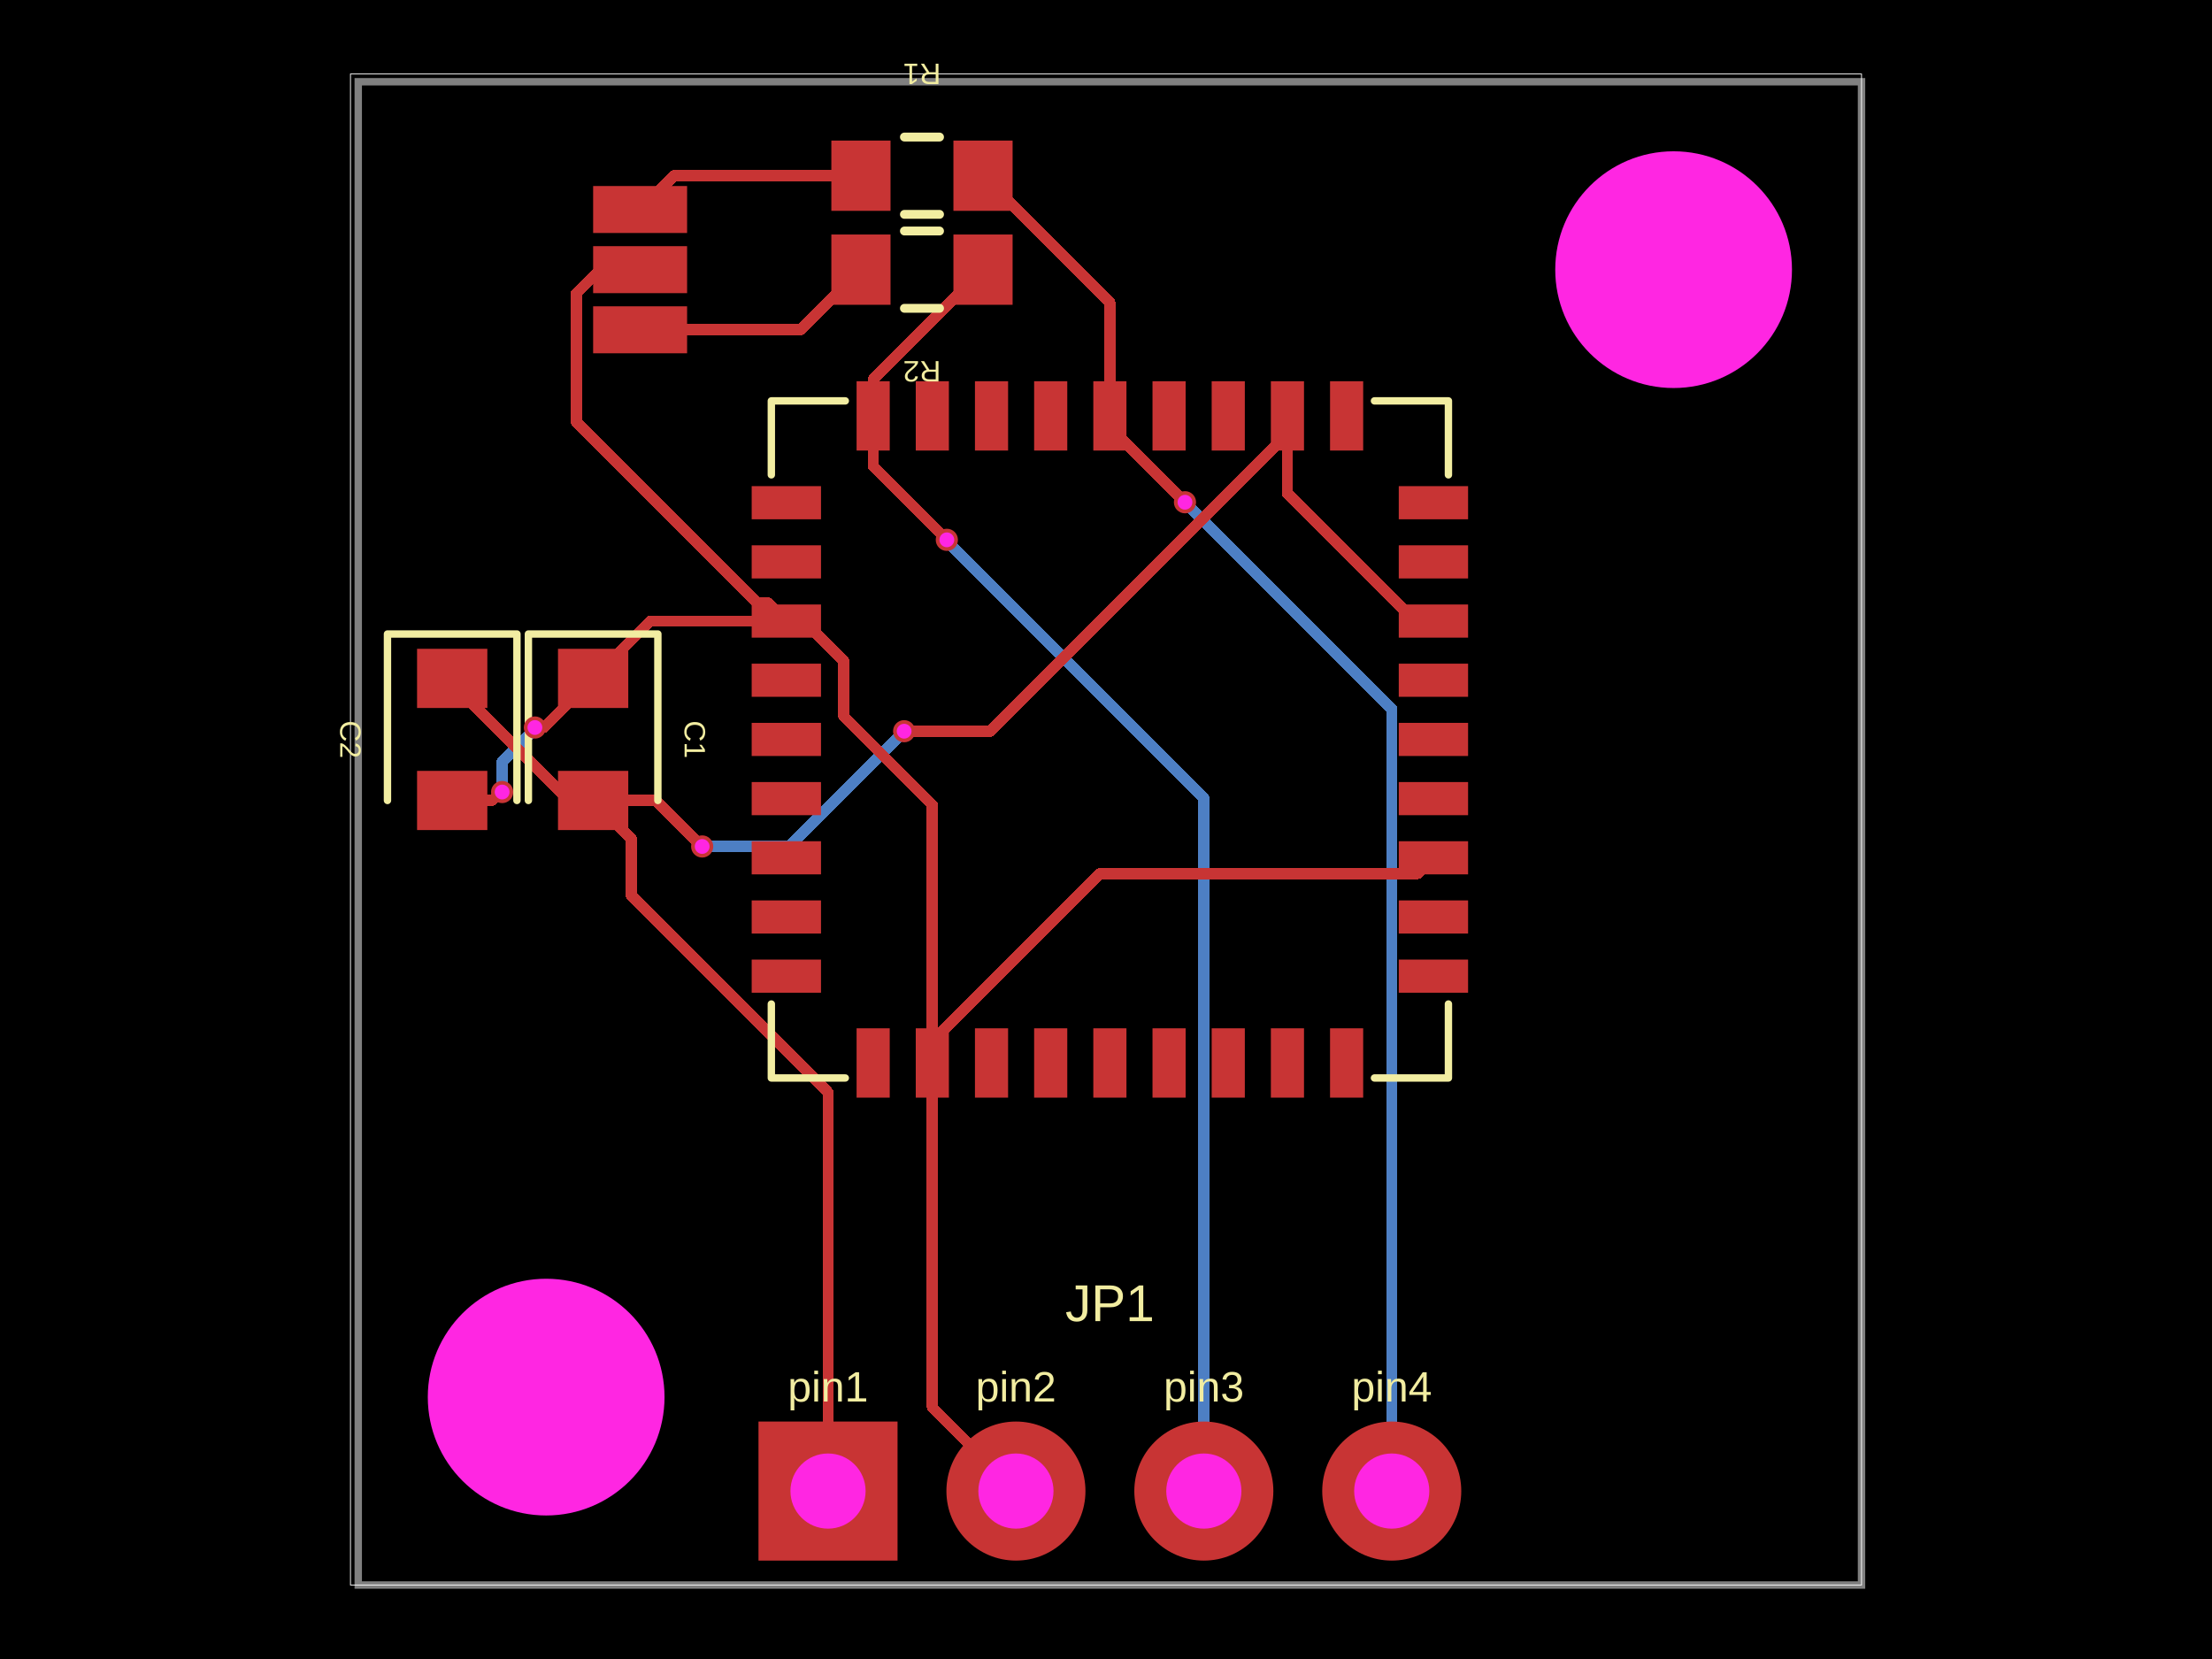
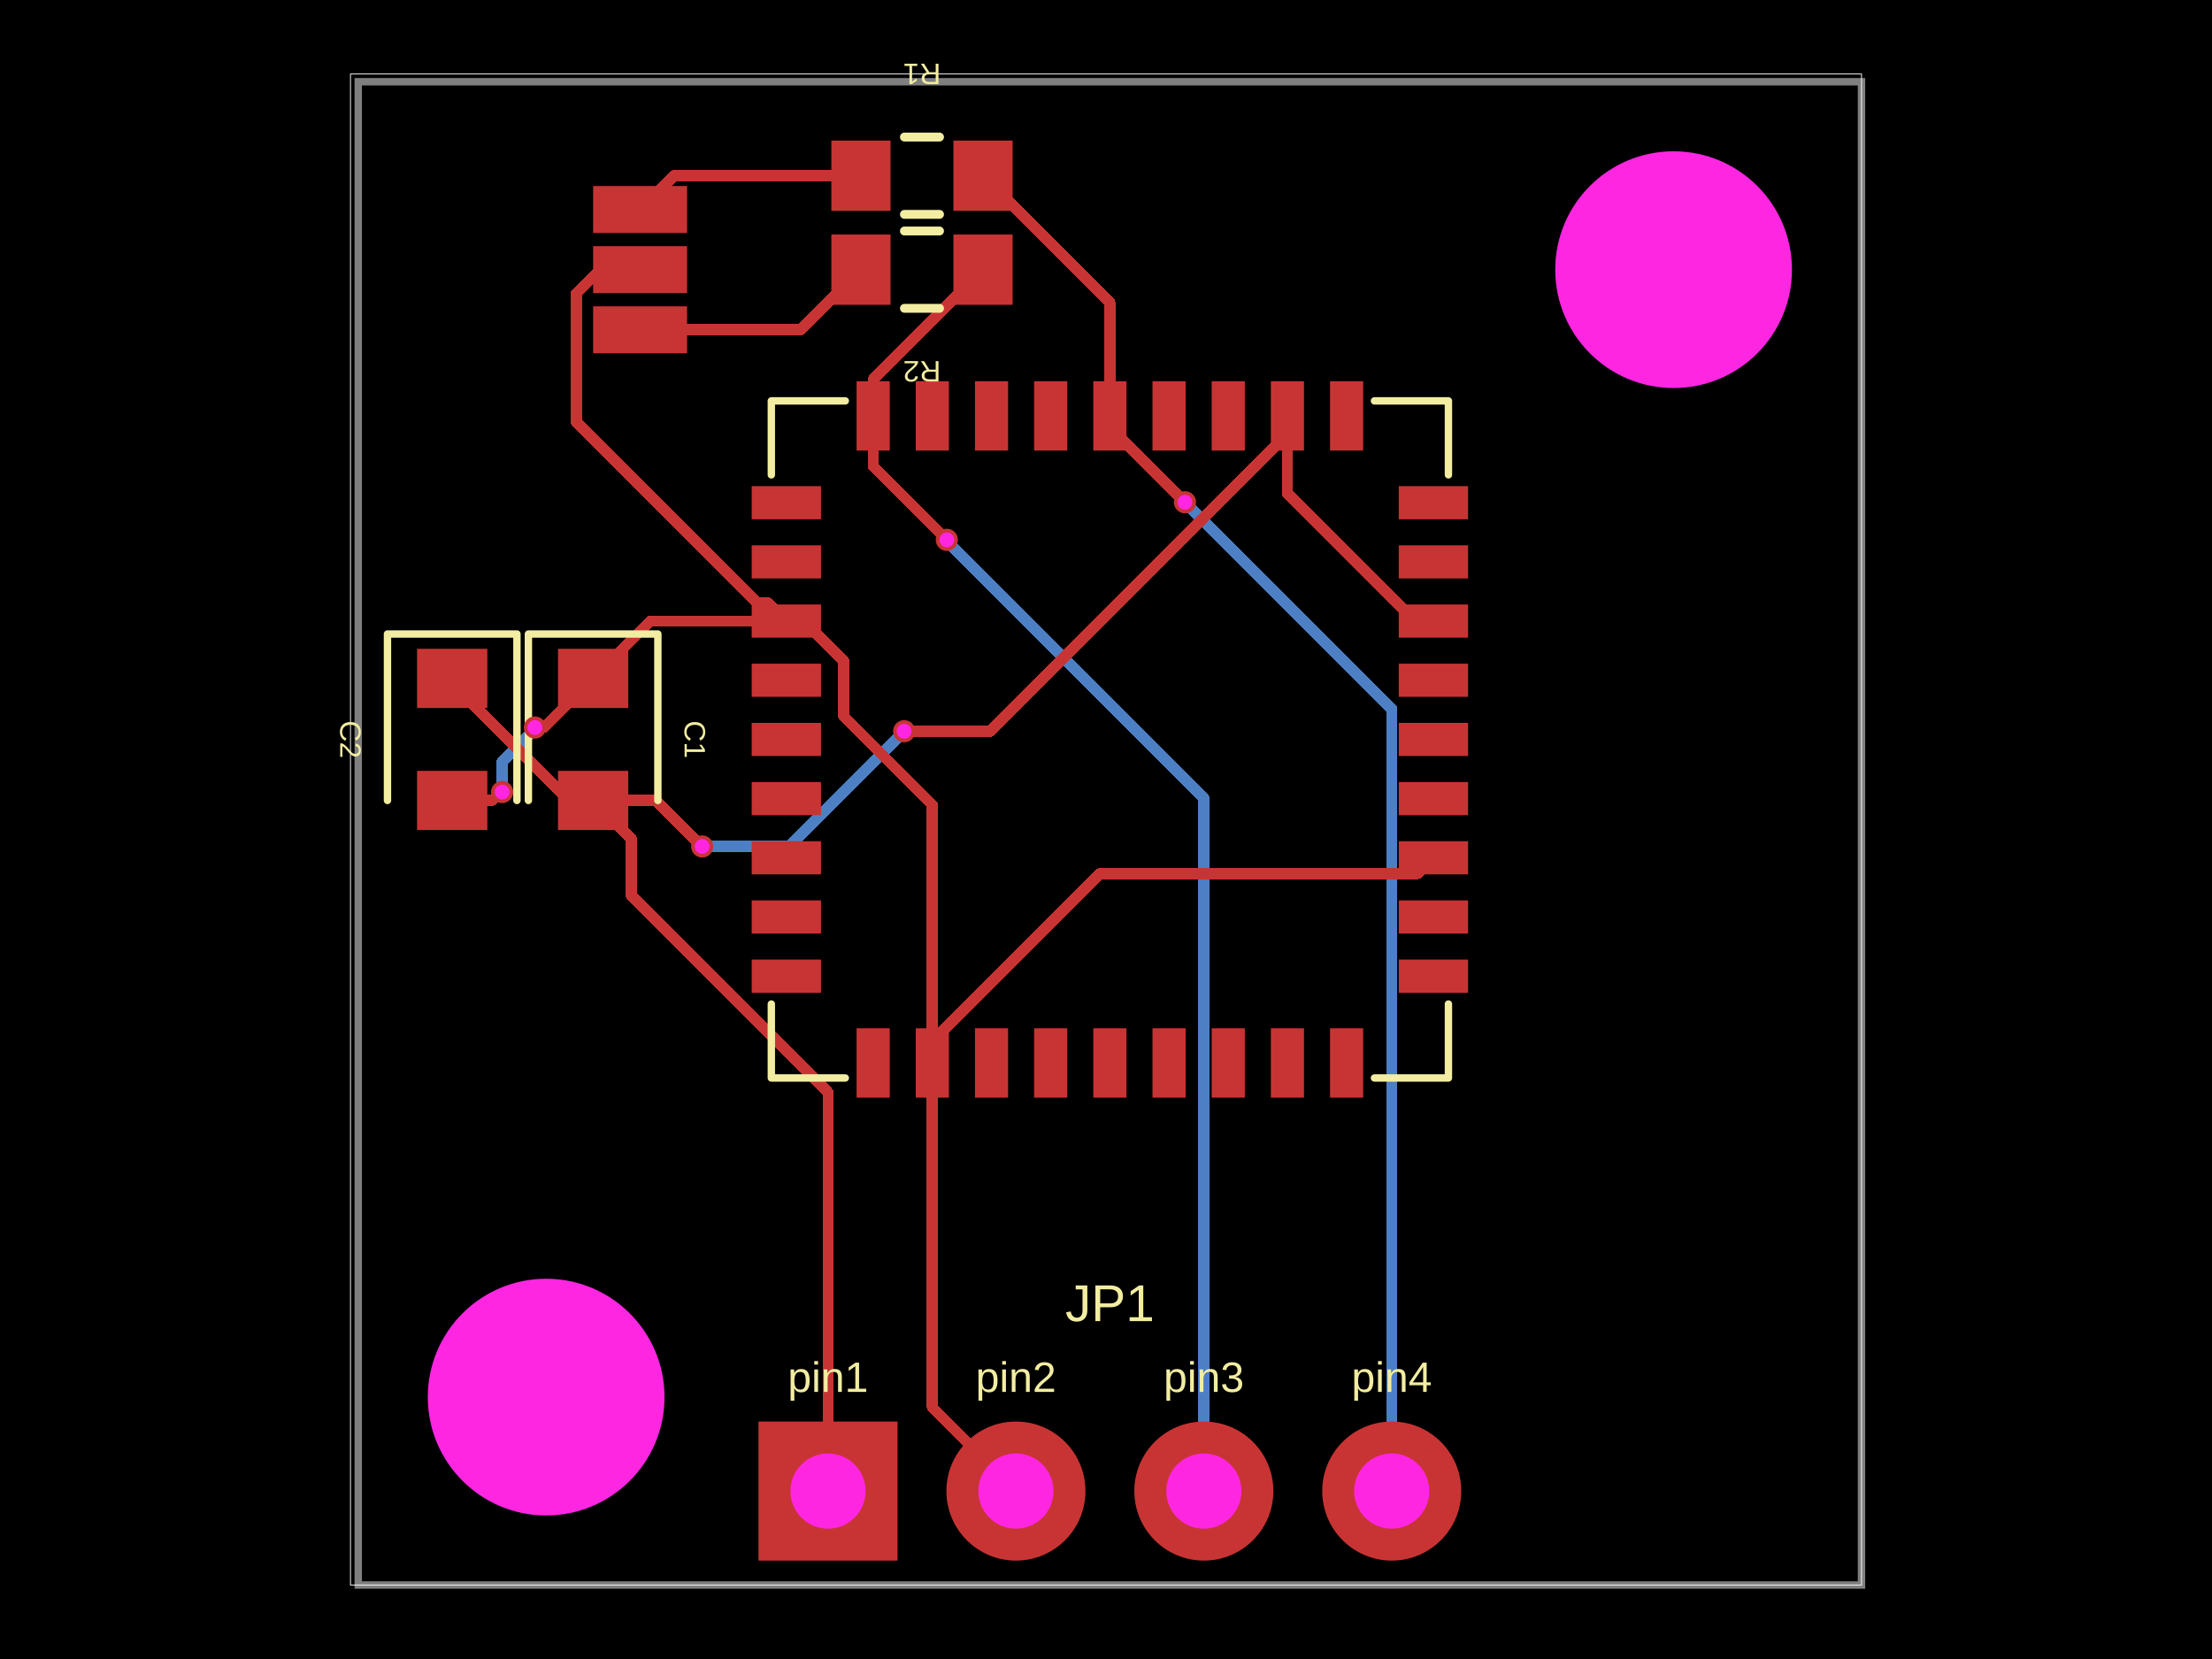
<svg xmlns="http://www.w3.org/2000/svg" width="800" height="600">
  <style />
  <rect class="boundary" x="0" y="0" fill="#000" width="800" height="600" data-type="pcb_background" data-pcb-layer="global" />
  <rect class="pcb-boundary" fill="none" stroke="#fff" stroke-width="0.3" x="126.756" y="26.756" width="546.488" height="546.488" data-type="pcb_boundary" data-pcb-layer="global" />
  <path class="pcb-board" d="M 129.565 573.244 L 673.244 573.244 L 673.244 29.565 L 129.565 29.565 Z" fill="none" stroke="rgba(255, 255, 255, 0.5)" stroke-width="2.676" data-type="pcb_board" data-pcb-layer="board" />
  <path class="pcb-trace" stroke="rgb(77, 127, 196)" fill="none" d="M 428.562 181.645 L 429.02 182.104" stroke-width="4.013" stroke-linecap="round" stroke-linejoin="round" shape-rendering="crispEdges" data-type="pcb_trace" data-pcb-layer="bottom" />
  <path class="pcb-trace" stroke="rgb(77, 127, 196)" fill="none" d="M 429.02 182.104 L 503.344 256.428" stroke-width="4.013" stroke-linecap="round" stroke-linejoin="round" shape-rendering="crispEdges" data-type="pcb_trace" data-pcb-layer="bottom" />
  <path class="pcb-trace" stroke="rgb(77, 127, 196)" fill="none" d="M 503.344 256.428 L 503.344 539.264" stroke-width="4.013" stroke-linecap="round" stroke-linejoin="round" shape-rendering="crispEdges" data-type="pcb_trace" data-pcb-layer="bottom" />
  <path class="pcb-trace" stroke="rgb(77, 127, 196)" fill="none" d="M 342.435 195.237 L 342.998 195.8" stroke-width="4.013" stroke-linecap="round" stroke-linejoin="round" shape-rendering="crispEdges" data-type="pcb_trace" data-pcb-layer="bottom" />
  <path class="pcb-trace" stroke="rgb(77, 127, 196)" fill="none" d="M 342.998 195.8 L 342.998 196.268" stroke-width="4.013" stroke-linecap="round" stroke-linejoin="round" shape-rendering="crispEdges" data-type="pcb_trace" data-pcb-layer="bottom" />
  <path class="pcb-trace" stroke="rgb(77, 127, 196)" fill="none" d="M 342.998 196.268 L 435.385 288.655" stroke-width="4.013" stroke-linecap="round" stroke-linejoin="round" shape-rendering="crispEdges" data-type="pcb_trace" data-pcb-layer="bottom" />
  <path class="pcb-trace" stroke="rgb(77, 127, 196)" fill="none" d="M 435.385 288.655 L 435.385 539.264" stroke-width="4.013" stroke-linecap="round" stroke-linejoin="round" shape-rendering="crispEdges" data-type="pcb_trace" data-pcb-layer="bottom" />
  <path class="pcb-trace" stroke="rgb(77, 127, 196)" fill="none" d="M 326.997 264.455 L 324.59 266.862" stroke-width="4.013" stroke-linecap="round" stroke-linejoin="round" shape-rendering="crispEdges" data-type="pcb_trace" data-pcb-layer="bottom" />
  <path class="pcb-trace" stroke="rgb(77, 127, 196)" fill="none" d="M 324.59 266.862 L 285.313 306.138" stroke-width="4.013" stroke-linecap="round" stroke-linejoin="round" shape-rendering="crispEdges" data-type="pcb_trace" data-pcb-layer="bottom" />
  <path class="pcb-trace" stroke="rgb(77, 127, 196)" fill="none" d="M 285.313 306.138 L 253.954 306.138" stroke-width="4.013" stroke-linecap="round" stroke-linejoin="round" shape-rendering="crispEdges" data-type="pcb_trace" data-pcb-layer="bottom" />
  <path class="pcb-trace" stroke="rgb(77, 127, 196)" fill="none" d="M 193.458 263.117 L 192.787 263.788" stroke-width="4.013" stroke-linecap="round" stroke-linejoin="round" shape-rendering="crispEdges" data-type="pcb_trace" data-pcb-layer="bottom" />
  <path class="pcb-trace" stroke="rgb(77, 127, 196)" fill="none" d="M 192.787 263.788 L 192.787 264.353" stroke-width="4.013" stroke-linecap="round" stroke-linejoin="round" shape-rendering="crispEdges" data-type="pcb_trace" data-pcb-layer="bottom" />
  <path class="pcb-trace" stroke="rgb(77, 127, 196)" fill="none" d="M 192.787 264.353 L 181.605 275.535" stroke-width="4.013" stroke-linecap="round" stroke-linejoin="round" shape-rendering="crispEdges" data-type="pcb_trace" data-pcb-layer="bottom" />
  <path class="pcb-trace" stroke="rgb(77, 127, 196)" fill="none" d="M 181.605 275.535 L 181.605 286.448" stroke-width="4.013" stroke-linecap="round" stroke-linejoin="round" shape-rendering="crispEdges" data-type="pcb_trace" data-pcb-layer="bottom" />
  <rect class="pcb-pad" fill="rgb(200, 52, 52)" x="271.856" y="175.816" width="25.07" height="11.987" data-type="pcb_smtpad" data-pcb-layer="top" data-pad-name="U1.NC1" />
  <rect class="pcb-pad" fill="rgb(200, 52, 52)" x="271.856" y="197.216" width="25.07" height="11.987" data-type="pcb_smtpad" data-pcb-layer="top" data-pad-name="U1.NC2" />
  <rect class="pcb-pad" fill="rgb(200, 52, 52)" x="271.856" y="218.623" width="25.07" height="11.987" data-type="pcb_smtpad" data-pcb-layer="top" data-pad-name="U1.VDD1" data-pad-net-name="V3_3" />
  <rect class="pcb-pad" fill="rgb(200, 52, 52)" x="271.856" y="240.024" width="25.07" height="11.987" data-type="pcb_smtpad" data-pcb-layer="top" data-pad-name="U1.NC3" />
  <rect class="pcb-pad" fill="rgb(200, 52, 52)" x="271.856" y="261.431" width="25.07" height="11.987" data-type="pcb_smtpad" data-pcb-layer="top" data-pad-name="U1.NC4" />
  <rect class="pcb-pad" fill="rgb(200, 52, 52)" x="271.856" y="282.839" width="25.07" height="11.987" data-type="pcb_smtpad" data-pcb-layer="top" data-pad-name="U1.NC5" />
  <rect class="pcb-pad" fill="rgb(200, 52, 52)" x="271.856" y="304.239" width="25.07" height="11.987" data-type="pcb_smtpad" data-pcb-layer="top" data-pad-name="U1.NC6" />
  <rect class="pcb-pad" fill="rgb(200, 52, 52)" x="271.856" y="325.647" width="25.07" height="11.987" data-type="pcb_smtpad" data-pcb-layer="top" data-pad-name="U1.NC7" />
  <rect class="pcb-pad" fill="rgb(200, 52, 52)" x="271.856" y="347.047" width="25.07" height="11.987" data-type="pcb_smtpad" data-pcb-layer="top" data-pad-name="U1.NC8" />
  <rect class="pcb-pad" fill="rgb(200, 52, 52)" x="309.795" y="371.903" width="11.987" height="25.07" data-type="pcb_smtpad" data-pcb-layer="top" data-pad-name="U1.NC9" />
  <rect class="pcb-pad" fill="rgb(200, 52, 52)" x="331.196" y="371.903" width="11.987" height="25.07" data-type="pcb_smtpad" data-pcb-layer="top" data-pad-name="U1.VDD3" data-pad-net-name="V3_3" />
  <rect class="pcb-pad" fill="rgb(200, 52, 52)" x="352.603" y="371.903" width="11.987" height="25.07" data-type="pcb_smtpad" data-pcb-layer="top" data-pad-name="U1.NC10" />
  <rect class="pcb-pad" fill="rgb(200, 52, 52)" x="374.004" y="371.903" width="11.987" height="25.07" data-type="pcb_smtpad" data-pcb-layer="top" data-pad-name="U1.NC11" />
  <rect class="pcb-pad" fill="rgb(200, 52, 52)" x="395.411" y="371.903" width="11.987" height="25.07" data-type="pcb_smtpad" data-pcb-layer="top" data-pad-name="U1.NC12" />
  <rect class="pcb-pad" fill="rgb(200, 52, 52)" x="416.819" y="371.903" width="11.987" height="25.07" data-type="pcb_smtpad" data-pcb-layer="top" data-pad-name="U1.pin15" />
  <rect class="pcb-pad" fill="rgb(200, 52, 52)" x="438.219" y="371.903" width="11.987" height="25.07" data-type="pcb_smtpad" data-pcb-layer="top" data-pad-name="U1.pin16" />
  <rect class="pcb-pad" fill="rgb(200, 52, 52)" x="459.627" y="371.903" width="11.987" height="25.07" data-type="pcb_smtpad" data-pcb-layer="top" data-pad-name="U1.NC13" />
  <rect class="pcb-pad" fill="rgb(200, 52, 52)" x="481.027" y="371.903" width="11.987" height="25.07" data-type="pcb_smtpad" data-pcb-layer="top" data-pad-name="U1.NC14" />
  <rect class="pcb-pad" fill="rgb(200, 52, 52)" x="505.883" y="347.047" width="25.07" height="11.987" data-type="pcb_smtpad" data-pcb-layer="top" data-pad-name="U1.pin19" />
  <rect class="pcb-pad" fill="rgb(200, 52, 52)" x="505.883" y="325.647" width="25.07" height="11.987" data-type="pcb_smtpad" data-pcb-layer="top" data-pad-name="U1.pin20" />
  <rect class="pcb-pad" fill="rgb(200, 52, 52)" x="505.883" y="304.239" width="25.07" height="11.987" data-type="pcb_smtpad" data-pcb-layer="top" data-pad-name="U1.VDD2" data-pad-net-name="V3_3" />
  <rect class="pcb-pad" fill="rgb(200, 52, 52)" x="505.883" y="282.839" width="25.07" height="11.987" data-type="pcb_smtpad" data-pcb-layer="top" data-pad-name="U1.CS" data-pad-net-name="CS_CTRL" />
  <rect class="pcb-pad" fill="rgb(200, 52, 52)" x="505.883" y="261.431" width="25.07" height="11.987" data-type="pcb_smtpad" data-pcb-layer="top" data-pad-name="U1.NC15" />
  <rect class="pcb-pad" fill="rgb(200, 52, 52)" x="505.883" y="240.024" width="25.07" height="11.987" data-type="pcb_smtpad" data-pcb-layer="top" data-pad-name="U1.NC16" />
  <rect class="pcb-pad" fill="rgb(200, 52, 52)" x="505.883" y="218.623" width="25.07" height="11.987" data-type="pcb_smtpad" data-pcb-layer="top" data-pad-name="U1.GND2" data-pad-net-name="GND" />
  <rect class="pcb-pad" fill="rgb(200, 52, 52)" x="505.883" y="197.216" width="25.07" height="11.987" data-type="pcb_smtpad" data-pcb-layer="top" data-pad-name="U1.NC17" />
  <rect class="pcb-pad" fill="rgb(200, 52, 52)" x="505.883" y="175.816" width="25.07" height="11.987" data-type="pcb_smtpad" data-pcb-layer="top" data-pad-name="U1.NC18" />
  <rect class="pcb-pad" fill="rgb(200, 52, 52)" x="481.027" y="137.876" width="11.987" height="25.07" data-type="pcb_smtpad" data-pcb-layer="top" data-pad-name="U1.NC19" />
  <rect class="pcb-pad" fill="rgb(200, 52, 52)" x="459.627" y="137.876" width="11.987" height="25.07" data-type="pcb_smtpad" data-pcb-layer="top" data-pad-name="U1.GND1" data-pad-net-name="GND" />
  <rect class="pcb-pad" fill="rgb(200, 52, 52)" x="438.219" y="137.876" width="11.987" height="25.07" data-type="pcb_smtpad" data-pcb-layer="top" data-pad-name="U1.NC20" />
  <rect class="pcb-pad" fill="rgb(200, 52, 52)" x="416.819" y="137.876" width="11.987" height="25.07" data-type="pcb_smtpad" data-pcb-layer="top" data-pad-name="U1.NC21" />
  <rect class="pcb-pad" fill="rgb(200, 52, 52)" x="395.411" y="137.876" width="11.987" height="25.07" data-type="pcb_smtpad" data-pcb-layer="top" data-pad-name="U1.SCL" data-pad-net-name="SCL" />
  <rect class="pcb-pad" fill="rgb(200, 52, 52)" x="374.004" y="137.876" width="11.987" height="25.07" data-type="pcb_smtpad" data-pcb-layer="top" data-pad-name="U1.NC22" />
  <rect class="pcb-pad" fill="rgb(200, 52, 52)" x="352.603" y="137.876" width="11.987" height="25.07" data-type="pcb_smtpad" data-pcb-layer="top" data-pad-name="U1.NC23" />
  <rect class="pcb-pad" fill="rgb(200, 52, 52)" x="331.196" y="137.876" width="11.987" height="25.07" data-type="pcb_smtpad" data-pcb-layer="top" data-pad-name="U1.CS_CTRL" data-pad-net-name="CS" />
  <rect class="pcb-pad" fill="rgb(200, 52, 52)" x="309.795" y="137.876" width="11.987" height="25.07" data-type="pcb_smtpad" data-pcb-layer="top" data-pad-name="U1.SDA" data-pad-net-name="SDA" />
  <rect class="pcb-pad" fill="rgb(200, 52, 52)" x="344.816" y="50.836" width="21.405" height="25.418" data-type="pcb_smtpad" data-pcb-layer="top" data-pad-name="R1.pin1" data-pad-net-name="SCL" />
  <rect class="pcb-pad" fill="rgb(200, 52, 52)" x="300.669" y="50.836" width="21.405" height="25.418" data-type="pcb_smtpad" data-pcb-layer="top" data-pad-name="R1.pin2" />
  <rect class="pcb-pad" fill="rgb(200, 52, 52)" x="344.816" y="84.816" width="21.405" height="25.418" data-type="pcb_smtpad" data-pcb-layer="top" data-pad-name="R2.pin1" data-pad-net-name="SDA" />
  <rect class="pcb-pad" fill="rgb(200, 52, 52)" x="300.669" y="84.816" width="21.405" height="25.418" data-type="pcb_smtpad" data-pcb-layer="top" data-pad-name="R2.pin2" />
  <rect class="pcb-pad" fill="rgb(200, 52, 52)" x="214.515" y="110.783" width="33.98" height="16.99" data-type="pcb_smtpad" data-pcb-layer="top" data-pad-name="SJ1.pin1" />
  <rect class="pcb-pad" fill="rgb(200, 52, 52)" x="214.515" y="89.03" width="33.98" height="16.99" data-type="pcb_smtpad" data-pcb-layer="top" data-pad-name="SJ1.pin2" data-pad-net-name="V3_3" />
  <rect class="pcb-pad" fill="rgb(200, 52, 52)" x="214.515" y="67.278" width="33.98" height="16.99" data-type="pcb_smtpad" data-pcb-layer="top" data-pad-name="SJ1.pin3" />
  <rect class="pcb-pad" fill="rgb(200, 52, 52)" x="201.806" y="234.649" width="25.418" height="21.405" data-type="pcb_smtpad" data-pcb-layer="top" data-pad-name="C1.pin1" data-pad-net-name="V3_3" />
  <rect class="pcb-pad" fill="rgb(200, 52, 52)" x="201.806" y="278.796" width="25.418" height="21.405" data-type="pcb_smtpad" data-pcb-layer="top" data-pad-name="C1.pin2" data-pad-net-name="GND" />
  <rect class="pcb-pad" fill="rgb(200, 52, 52)" x="150.836" y="234.649" width="25.418" height="21.405" data-type="pcb_smtpad" data-pcb-layer="top" data-pad-name="C2.pin1" data-pad-net-name="GND" />
  <rect class="pcb-pad" fill="rgb(200, 52, 52)" x="150.836" y="278.796" width="25.418" height="21.405" data-type="pcb_smtpad" data-pcb-layer="top" data-pad-name="C2.pin2" data-pad-net-name="V3_3" />
  <path class="pcb-trace" stroke="rgb(200, 52, 52)" fill="none" d="M 401.405 150.411 L 401.405 109.431" stroke-width="4.013" stroke-linecap="round" stroke-linejoin="round" shape-rendering="crispEdges" data-type="pcb_trace" data-pcb-layer="top" />
  <path class="pcb-trace" stroke="rgb(200, 52, 52)" fill="none" d="M 401.405 109.431 L 355.518 63.545" stroke-width="4.013" stroke-linecap="round" stroke-linejoin="round" shape-rendering="crispEdges" data-type="pcb_trace" data-pcb-layer="top" />
  <path class="pcb-trace" stroke="rgb(200, 52, 52)" fill="none" d="M 401.405 150.411 L 401.405 154.488" stroke-width="4.013" stroke-linecap="round" stroke-linejoin="round" shape-rendering="crispEdges" data-type="pcb_trace" data-pcb-layer="top" />
  <path class="pcb-trace" stroke="rgb(200, 52, 52)" fill="none" d="M 401.405 154.488 L 428.562 181.645" stroke-width="4.013" stroke-linecap="round" stroke-linejoin="round" shape-rendering="crispEdges" data-type="pcb_trace" data-pcb-layer="top" />
  <path class="pcb-trace" stroke="rgb(200, 52, 52)" fill="none" d="M 315.789 150.411 L 315.789 137.255" stroke-width="4.013" stroke-linecap="round" stroke-linejoin="round" shape-rendering="crispEdges" data-type="pcb_trace" data-pcb-layer="top" />
  <path class="pcb-trace" stroke="rgb(200, 52, 52)" fill="none" d="M 315.789 137.255 L 355.518 97.525" stroke-width="4.013" stroke-linecap="round" stroke-linejoin="round" shape-rendering="crispEdges" data-type="pcb_trace" data-pcb-layer="top" />
  <path class="pcb-trace" stroke="rgb(200, 52, 52)" fill="none" d="M 315.789 150.411 L 315.786 168.589" stroke-width="4.013" stroke-linecap="round" stroke-linejoin="round" shape-rendering="crispEdges" data-type="pcb_trace" data-pcb-layer="top" />
  <path class="pcb-trace" stroke="rgb(200, 52, 52)" fill="none" d="M 315.786 168.589 L 342.435 195.237" stroke-width="4.013" stroke-linecap="round" stroke-linejoin="round" shape-rendering="crispEdges" data-type="pcb_trace" data-pcb-layer="top" />
  <path class="pcb-trace" stroke="rgb(200, 52, 52)" fill="none" d="M 214.515 289.498 L 205.727 289.498" stroke-width="4.013" stroke-linecap="round" stroke-linejoin="round" shape-rendering="crispEdges" data-type="pcb_trace" data-pcb-layer="top" />
  <path class="pcb-trace" stroke="rgb(200, 52, 52)" fill="none" d="M 205.727 289.498 L 166.877 250.648" stroke-width="4.013" stroke-linecap="round" stroke-linejoin="round" shape-rendering="crispEdges" data-type="pcb_trace" data-pcb-layer="top" />
  <path class="pcb-trace" stroke="rgb(200, 52, 52)" fill="none" d="M 166.877 250.648 L 166.877 248.683" stroke-width="4.013" stroke-linecap="round" stroke-linejoin="round" shape-rendering="crispEdges" data-type="pcb_trace" data-pcb-layer="top" />
  <path class="pcb-trace" stroke="rgb(200, 52, 52)" fill="none" d="M 166.877 248.683 L 163.545 245.351" stroke-width="4.013" stroke-linecap="round" stroke-linejoin="round" shape-rendering="crispEdges" data-type="pcb_trace" data-pcb-layer="top" />
  <path class="pcb-trace" stroke="rgb(200, 52, 52)" fill="none" d="M 465.62 150.411 L 465.62 178.494" stroke-width="4.013" stroke-linecap="round" stroke-linejoin="round" shape-rendering="crispEdges" data-type="pcb_trace" data-pcb-layer="top" />
  <path class="pcb-trace" stroke="rgb(200, 52, 52)" fill="none" d="M 465.62 178.494 L 511.735 224.609" stroke-width="4.013" stroke-linecap="round" stroke-linejoin="round" shape-rendering="crispEdges" data-type="pcb_trace" data-pcb-layer="top" />
  <path class="pcb-trace" stroke="rgb(200, 52, 52)" fill="none" d="M 511.735 224.609 L 518.402 224.609" stroke-width="4.013" stroke-linecap="round" stroke-linejoin="round" shape-rendering="crispEdges" data-type="pcb_trace" data-pcb-layer="top" />
  <path class="pcb-trace" stroke="rgb(200, 52, 52)" fill="none" d="M 518.402 224.609 L 518.418 224.617" stroke-width="4.013" stroke-linecap="round" stroke-linejoin="round" shape-rendering="crispEdges" data-type="pcb_trace" data-pcb-layer="top" />
  <path class="pcb-trace" stroke="rgb(200, 52, 52)" fill="none" d="M 214.515 289.498 L 228.286 303.269" stroke-width="4.013" stroke-linecap="round" stroke-linejoin="round" shape-rendering="crispEdges" data-type="pcb_trace" data-pcb-layer="top" />
  <path class="pcb-trace" stroke="rgb(200, 52, 52)" fill="none" d="M 228.286 303.269 L 228.286 323.915" stroke-width="4.013" stroke-linecap="round" stroke-linejoin="round" shape-rendering="crispEdges" data-type="pcb_trace" data-pcb-layer="top" />
  <path class="pcb-trace" stroke="rgb(200, 52, 52)" fill="none" d="M 228.286 323.915 L 299.465 395.093" stroke-width="4.013" stroke-linecap="round" stroke-linejoin="round" shape-rendering="crispEdges" data-type="pcb_trace" data-pcb-layer="top" />
  <path class="pcb-trace" stroke="rgb(200, 52, 52)" fill="none" d="M 299.465 395.093 L 299.465 539.264" stroke-width="4.013" stroke-linecap="round" stroke-linejoin="round" shape-rendering="crispEdges" data-type="pcb_trace" data-pcb-layer="top" />
  <path class="pcb-trace" stroke="rgb(200, 52, 52)" fill="none" d="M 465.62 150.411 L 465.619 150.421" stroke-width="4.013" stroke-linecap="round" stroke-linejoin="round" shape-rendering="crispEdges" data-type="pcb_trace" data-pcb-layer="top" />
  <path class="pcb-trace" stroke="rgb(200, 52, 52)" fill="none" d="M 465.619 150.421 L 465.619 157.058" stroke-width="4.013" stroke-linecap="round" stroke-linejoin="round" shape-rendering="crispEdges" data-type="pcb_trace" data-pcb-layer="top" />
  <path class="pcb-trace" stroke="rgb(200, 52, 52)" fill="none" d="M 465.619 157.058 L 358.222 264.455" stroke-width="4.013" stroke-linecap="round" stroke-linejoin="round" shape-rendering="crispEdges" data-type="pcb_trace" data-pcb-layer="top" />
  <path class="pcb-trace" stroke="rgb(200, 52, 52)" fill="none" d="M 358.222 264.455 L 326.997 264.455" stroke-width="4.013" stroke-linecap="round" stroke-linejoin="round" shape-rendering="crispEdges" data-type="pcb_trace" data-pcb-layer="top" />
  <path class="pcb-trace" stroke="rgb(200, 52, 52)" fill="none" d="M 253.954 306.138 L 254.153 306.337" stroke-width="4.013" stroke-linecap="round" stroke-linejoin="round" shape-rendering="crispEdges" data-type="pcb_trace" data-pcb-layer="top" />
  <path class="pcb-trace" stroke="rgb(200, 52, 52)" fill="none" d="M 254.153 306.337 L 254.153 306.443" stroke-width="4.013" stroke-linecap="round" stroke-linejoin="round" shape-rendering="crispEdges" data-type="pcb_trace" data-pcb-layer="top" />
  <path class="pcb-trace" stroke="rgb(200, 52, 52)" fill="none" d="M 254.153 306.443 L 237.208 289.498" stroke-width="4.013" stroke-linecap="round" stroke-linejoin="round" shape-rendering="crispEdges" data-type="pcb_trace" data-pcb-layer="top" />
  <path class="pcb-trace" stroke="rgb(200, 52, 52)" fill="none" d="M 237.208 289.498 L 214.515 289.498" stroke-width="4.013" stroke-linecap="round" stroke-linejoin="round" shape-rendering="crispEdges" data-type="pcb_trace" data-pcb-layer="top" />
  <path class="pcb-trace" stroke="rgb(200, 52, 52)" fill="none" d="M 214.515 245.351 L 196.749 263.117" stroke-width="4.013" stroke-linecap="round" stroke-linejoin="round" shape-rendering="crispEdges" data-type="pcb_trace" data-pcb-layer="top" />
  <path class="pcb-trace" stroke="rgb(200, 52, 52)" fill="none" d="M 196.749 263.117 L 193.458 263.117" stroke-width="4.013" stroke-linecap="round" stroke-linejoin="round" shape-rendering="crispEdges" data-type="pcb_trace" data-pcb-layer="top" />
  <path class="pcb-trace" stroke="rgb(200, 52, 52)" fill="none" d="M 181.605 286.448 L 181.32 286.163" stroke-width="4.013" stroke-linecap="round" stroke-linejoin="round" shape-rendering="crispEdges" data-type="pcb_trace" data-pcb-layer="top" />
  <path class="pcb-trace" stroke="rgb(200, 52, 52)" fill="none" d="M 181.32 286.163 L 177.984 289.498" stroke-width="4.013" stroke-linecap="round" stroke-linejoin="round" shape-rendering="crispEdges" data-type="pcb_trace" data-pcb-layer="top" />
  <path class="pcb-trace" stroke="rgb(200, 52, 52)" fill="none" d="M 177.984 289.498 L 163.545 289.498" stroke-width="4.013" stroke-linecap="round" stroke-linejoin="round" shape-rendering="crispEdges" data-type="pcb_trace" data-pcb-layer="top" />
  <path class="pcb-trace" stroke="rgb(200, 52, 52)" fill="none" d="M 284.391 224.617 L 235.251 224.615" stroke-width="4.013" stroke-linecap="round" stroke-linejoin="round" shape-rendering="crispEdges" data-type="pcb_trace" data-pcb-layer="top" />
  <path class="pcb-trace" stroke="rgb(200, 52, 52)" fill="none" d="M 235.251 224.615 L 214.515 245.351" stroke-width="4.013" stroke-linecap="round" stroke-linejoin="round" shape-rendering="crispEdges" data-type="pcb_trace" data-pcb-layer="top" />
  <path class="pcb-trace" stroke="rgb(200, 52, 52)" fill="none" d="M 284.391 224.617 L 277.796 218.01" stroke-width="4.013" stroke-linecap="round" stroke-linejoin="round" shape-rendering="crispEdges" data-type="pcb_trace" data-pcb-layer="top" />
  <path class="pcb-trace" stroke="rgb(200, 52, 52)" fill="none" d="M 277.796 218.01 L 273.795 218.01" stroke-width="4.013" stroke-linecap="round" stroke-linejoin="round" shape-rendering="crispEdges" data-type="pcb_trace" data-pcb-layer="top" />
  <path class="pcb-trace" stroke="rgb(200, 52, 52)" fill="none" d="M 273.795 218.01 L 208.396 152.611" stroke-width="4.013" stroke-linecap="round" stroke-linejoin="round" shape-rendering="crispEdges" data-type="pcb_trace" data-pcb-layer="top" />
  <path class="pcb-trace" stroke="rgb(200, 52, 52)" fill="none" d="M 208.396 152.611 L 208.396 106.141" stroke-width="4.013" stroke-linecap="round" stroke-linejoin="round" shape-rendering="crispEdges" data-type="pcb_trace" data-pcb-layer="top" />
  <path class="pcb-trace" stroke="rgb(200, 52, 52)" fill="none" d="M 208.396 106.141 L 217.011 97.525" stroke-width="4.013" stroke-linecap="round" stroke-linejoin="round" shape-rendering="crispEdges" data-type="pcb_trace" data-pcb-layer="top" />
  <path class="pcb-trace" stroke="rgb(200, 52, 52)" fill="none" d="M 217.011 97.525 L 231.505 97.525" stroke-width="4.013" stroke-linecap="round" stroke-linejoin="round" shape-rendering="crispEdges" data-type="pcb_trace" data-pcb-layer="top" />
  <path class="pcb-trace" stroke="rgb(200, 52, 52)" fill="none" d="M 337.189 384.438 L 337.191 509.03" stroke-width="4.013" stroke-linecap="round" stroke-linejoin="round" shape-rendering="crispEdges" data-type="pcb_trace" data-pcb-layer="top" />
  <path class="pcb-trace" stroke="rgb(200, 52, 52)" fill="none" d="M 337.191 509.03 L 367.425 539.264" stroke-width="4.013" stroke-linecap="round" stroke-linejoin="round" shape-rendering="crispEdges" data-type="pcb_trace" data-pcb-layer="top" />
  <path class="pcb-trace" stroke="rgb(200, 52, 52)" fill="none" d="M 284.391 224.617 L 284.543 224.757" stroke-width="4.013" stroke-linecap="round" stroke-linejoin="round" shape-rendering="crispEdges" data-type="pcb_trace" data-pcb-layer="top" />
  <path class="pcb-trace" stroke="rgb(200, 52, 52)" fill="none" d="M 284.543 224.757 L 290.919 224.757" stroke-width="4.013" stroke-linecap="round" stroke-linejoin="round" shape-rendering="crispEdges" data-type="pcb_trace" data-pcb-layer="top" />
  <path class="pcb-trace" stroke="rgb(200, 52, 52)" fill="none" d="M 290.919 224.757 L 305.11 238.949" stroke-width="4.013" stroke-linecap="round" stroke-linejoin="round" shape-rendering="crispEdges" data-type="pcb_trace" data-pcb-layer="top" />
  <path class="pcb-trace" stroke="rgb(200, 52, 52)" fill="none" d="M 305.11 238.949 L 305.11 259" stroke-width="4.013" stroke-linecap="round" stroke-linejoin="round" shape-rendering="crispEdges" data-type="pcb_trace" data-pcb-layer="top" />
  <path class="pcb-trace" stroke="rgb(200, 52, 52)" fill="none" d="M 305.11 259 L 337.189 291.079" stroke-width="4.013" stroke-linecap="round" stroke-linejoin="round" shape-rendering="crispEdges" data-type="pcb_trace" data-pcb-layer="top" />
  <path class="pcb-trace" stroke="rgb(200, 52, 52)" fill="none" d="M 337.189 291.079 L 337.189 384.438" stroke-width="4.013" stroke-linecap="round" stroke-linejoin="round" shape-rendering="crispEdges" data-type="pcb_trace" data-pcb-layer="top" />
  <path class="pcb-trace" stroke="rgb(200, 52, 52)" fill="none" d="M 518.418 310.233 L 512.722 315.92" stroke-width="4.013" stroke-linecap="round" stroke-linejoin="round" shape-rendering="crispEdges" data-type="pcb_trace" data-pcb-layer="top" />
  <path class="pcb-trace" stroke="rgb(200, 52, 52)" fill="none" d="M 512.722 315.92 L 397.847 315.92" stroke-width="4.013" stroke-linecap="round" stroke-linejoin="round" shape-rendering="crispEdges" data-type="pcb_trace" data-pcb-layer="top" />
  <path class="pcb-trace" stroke="rgb(200, 52, 52)" fill="none" d="M 397.847 315.92 L 337.189 376.578" stroke-width="4.013" stroke-linecap="round" stroke-linejoin="round" shape-rendering="crispEdges" data-type="pcb_trace" data-pcb-layer="top" />
  <path class="pcb-trace" stroke="rgb(200, 52, 52)" fill="none" d="M 337.189 376.578 L 337.189 384.438" stroke-width="4.013" stroke-linecap="round" stroke-linejoin="round" shape-rendering="crispEdges" data-type="pcb_trace" data-pcb-layer="top" />
  <path class="pcb-trace" stroke="rgb(200, 52, 52)" fill="none" d="M 311.371 97.525 L 289.619 119.278" stroke-width="4.013" stroke-linecap="round" stroke-linejoin="round" shape-rendering="crispEdges" data-type="pcb_trace" data-pcb-layer="top" />
  <path class="pcb-trace" stroke="rgb(200, 52, 52)" fill="none" d="M 289.619 119.278 L 231.505 119.278" stroke-width="4.013" stroke-linecap="round" stroke-linejoin="round" shape-rendering="crispEdges" data-type="pcb_trace" data-pcb-layer="top" />
  <path class="pcb-trace" stroke="rgb(200, 52, 52)" fill="none" d="M 311.371 63.545 L 243.732 63.545" stroke-width="4.013" stroke-linecap="round" stroke-linejoin="round" shape-rendering="crispEdges" data-type="pcb_trace" data-pcb-layer="top" />
  <path class="pcb-trace" stroke="rgb(200, 52, 52)" fill="none" d="M 243.732 63.545 L 231.505 75.773" stroke-width="4.013" stroke-linecap="round" stroke-linejoin="round" shape-rendering="crispEdges" data-type="pcb_trace" data-pcb-layer="top" />
  <path class="pcb-silkscreen pcb-silkscreen-top" d="M 278.965 171.735 L 278.965 144.985 L 305.715 144.985" fill="none" stroke="#f2eda1" stroke-width="2.676" stroke-linecap="round" stroke-linejoin="round" data-pcb-component-id="pcb_component_0" data-pcb-silkscreen-path-id="pcb_silkscreen_path_0" data-type="pcb_silkscreen_path" data-pcb-layer="top" />
  <path class="pcb-silkscreen pcb-silkscreen-top" d="M 523.845 171.735 L 523.845 144.985 L 497.094 144.985" fill="none" stroke="#f2eda1" stroke-width="2.676" stroke-linecap="round" stroke-linejoin="round" data-pcb-component-id="pcb_component_0" data-pcb-silkscreen-path-id="pcb_silkscreen_path_1" data-type="pcb_silkscreen_path" data-pcb-layer="top" />
  <path class="pcb-silkscreen pcb-silkscreen-top" d="M 523.845 363.114 L 523.845 389.865 L 497.094 389.865" fill="none" stroke="#f2eda1" stroke-width="2.676" stroke-linecap="round" stroke-linejoin="round" data-pcb-component-id="pcb_component_0" data-pcb-silkscreen-path-id="pcb_silkscreen_path_2" data-type="pcb_silkscreen_path" data-pcb-layer="top" />
  <path class="pcb-silkscreen pcb-silkscreen-top" d="M 278.965 363.114 L 278.965 389.865 L 305.715 389.865" fill="none" stroke="#f2eda1" stroke-width="2.676" stroke-linecap="round" stroke-linejoin="round" data-pcb-component-id="pcb_component_0" data-pcb-silkscreen-path-id="pcb_silkscreen_path_3" data-type="pcb_silkscreen_path" data-pcb-layer="top" />
  <path class="pcb-silkscreen pcb-silkscreen-top" d="M 339.793 77.525 L 327.097 77.525" fill="none" stroke="#f2eda1" stroke-width="3.211" stroke-linecap="round" stroke-linejoin="round" data-pcb-component-id="pcb_component_1" data-pcb-silkscreen-path-id="pcb_silkscreen_path_4" data-type="pcb_silkscreen_path" data-pcb-layer="top" />
  <path class="pcb-silkscreen pcb-silkscreen-top" d="M 339.793 49.565 L 327.097 49.565" fill="none" stroke="#f2eda1" stroke-width="3.211" stroke-linecap="round" stroke-linejoin="round" data-pcb-component-id="pcb_component_1" data-pcb-silkscreen-path-id="pcb_silkscreen_path_5" data-type="pcb_silkscreen_path" data-pcb-layer="top" />
  <text x="0" y="0" dx="0" dy="0" fill="#f2eda1" font-family="Arial, sans-serif" font-size="10.702" text-anchor="middle" dominant-baseline="central" transform="matrix(-1,-1.2246467991473532e-16,1.2246467991473532e-16,-1,333.4448,26.75585)" class="pcb-silkscreen-text pcb-silkscreen-top" data-pcb-silkscreen-text-id="pcb_silkscreen_text_0" stroke="none" data-type="pcb_silkscreen_text" data-pcb-layer="top">R1</text>
  <path class="pcb-silkscreen pcb-silkscreen-top" d="M 339.793 111.505 L 327.097 111.505" fill="none" stroke="#f2eda1" stroke-width="3.211" stroke-linecap="round" stroke-linejoin="round" data-pcb-component-id="pcb_component_2" data-pcb-silkscreen-path-id="pcb_silkscreen_path_6" data-type="pcb_silkscreen_path" data-pcb-layer="top" />
  <path class="pcb-silkscreen pcb-silkscreen-top" d="M 339.793 83.545 L 327.097 83.545" fill="none" stroke="#f2eda1" stroke-width="3.211" stroke-linecap="round" stroke-linejoin="round" data-pcb-component-id="pcb_component_2" data-pcb-silkscreen-path-id="pcb_silkscreen_path_7" data-type="pcb_silkscreen_path" data-pcb-layer="top" />
  <text x="0" y="0" dx="0" dy="0" fill="#f2eda1" font-family="Arial, sans-serif" font-size="10.702" text-anchor="middle" dominant-baseline="central" transform="matrix(-1,-1.2246467991473532e-16,1.2246467991473532e-16,-1,333.4448,134.3144)" class="pcb-silkscreen-text pcb-silkscreen-top" data-pcb-silkscreen-text-id="pcb_silkscreen_text_1" stroke="none" data-type="pcb_silkscreen_text" data-pcb-layer="top">R2</text>
  <path class="pcb-silkscreen pcb-silkscreen-top" d="M 237.926 289.498 L 237.926 229.298 L 191.104 229.298 L 191.104 289.498" fill="none" stroke="#f2eda1" stroke-width="2.676" stroke-linecap="round" stroke-linejoin="round" data-pcb-component-id="pcb_component_4" data-pcb-silkscreen-path-id="pcb_silkscreen_path_8" data-type="pcb_silkscreen_path" data-pcb-layer="top" />
  <text x="0" y="0" dx="0" dy="0" fill="#f2eda1" font-family="Arial, sans-serif" font-size="10.702" text-anchor="middle" dominant-baseline="central" transform="matrix(-1.8369701987210297e-16,1,-1,-1.8369701987210297e-16,251.3043,267.4247)" class="pcb-silkscreen-text pcb-silkscreen-top" data-pcb-silkscreen-text-id="pcb_silkscreen_text_2" stroke="none" data-type="pcb_silkscreen_text" data-pcb-layer="top">C1</text>
  <path class="pcb-silkscreen pcb-silkscreen-top" d="M 186.957 289.498 L 186.957 229.298 L 140.134 229.298 L 140.134 289.498" fill="none" stroke="#f2eda1" stroke-width="2.676" stroke-linecap="round" stroke-linejoin="round" data-pcb-component-id="pcb_component_5" data-pcb-silkscreen-path-id="pcb_silkscreen_path_9" data-type="pcb_silkscreen_path" data-pcb-layer="top" />
  <text x="0" y="0" dx="0" dy="0" fill="#f2eda1" font-family="Arial, sans-serif" font-size="10.702" text-anchor="middle" dominant-baseline="central" transform="matrix(-1.8369701987210297e-16,1,-1,-1.8369701987210297e-16,126.7559,267.4247)" class="pcb-silkscreen-text pcb-silkscreen-top" data-pcb-silkscreen-text-id="pcb_silkscreen_text_3" stroke="none" data-type="pcb_silkscreen_text" data-pcb-layer="top">C2</text>
-   <text x="0" y="0" dx="0" dy="0" fill="#f2eda1" font-family="Arial, sans-serif" font-size="15.409" text-anchor="middle" dominant-baseline="central" transform="matrix(1,0,0,1,299.4649,501.5465)" class="pcb-silkscreen-text pcb-silkscreen-top" data-pcb-silkscreen-text-id="pcb_silkscreen_text_4" stroke="none" data-type="pcb_silkscreen_text" data-pcb-layer="top">pin1</text>
-   <text x="0" y="0" dx="0" dy="0" fill="#f2eda1" font-family="Arial, sans-serif" font-size="15.409" text-anchor="middle" dominant-baseline="central" transform="matrix(1,0,0,1,367.4247,501.5465)" class="pcb-silkscreen-text pcb-silkscreen-top" data-pcb-silkscreen-text-id="pcb_silkscreen_text_5" stroke="none" data-type="pcb_silkscreen_text" data-pcb-layer="top">pin2</text>
-   <text x="0" y="0" dx="0" dy="0" fill="#f2eda1" font-family="Arial, sans-serif" font-size="15.409" text-anchor="middle" dominant-baseline="central" transform="matrix(1,0,0,1,435.3846,501.5465)" class="pcb-silkscreen-text pcb-silkscreen-top" data-pcb-silkscreen-text-id="pcb_silkscreen_text_6" stroke="none" data-type="pcb_silkscreen_text" data-pcb-layer="top">pin3</text>
-   <text x="0" y="0" dx="0" dy="0" fill="#f2eda1" font-family="Arial, sans-serif" font-size="15.409" text-anchor="middle" dominant-baseline="central" transform="matrix(1,0,0,1,503.3445,501.5465)" class="pcb-silkscreen-text pcb-silkscreen-top" data-pcb-silkscreen-text-id="pcb_silkscreen_text_7" stroke="none" data-type="pcb_silkscreen_text" data-pcb-layer="top">pin4</text>
+   <text x="0" y="0" dx="0" dy="0" fill="#f2eda1" font-family="Arial, sans-serif" font-size="15.409" text-anchor="middle" dominant-baseline="central" transform="matrix(1,0,0,1,299.4649,498.0656)" class="pcb-silkscreen-text pcb-silkscreen-top" data-pcb-silkscreen-text-id="pcb_silkscreen_text_4" stroke="none" data-type="pcb_silkscreen_text" data-pcb-layer="top">pin1</text>
+   <text x="0" y="0" dx="0" dy="0" fill="#f2eda1" font-family="Arial, sans-serif" font-size="15.409" text-anchor="middle" dominant-baseline="central" transform="matrix(1,0,0,1,367.4247,498.0656)" class="pcb-silkscreen-text pcb-silkscreen-top" data-pcb-silkscreen-text-id="pcb_silkscreen_text_5" stroke="none" data-type="pcb_silkscreen_text" data-pcb-layer="top">pin2</text>
+   <text x="0" y="0" dx="0" dy="0" fill="#f2eda1" font-family="Arial, sans-serif" font-size="15.409" text-anchor="middle" dominant-baseline="central" transform="matrix(1,0,0,1,435.3846,498.0656)" class="pcb-silkscreen-text pcb-silkscreen-top" data-pcb-silkscreen-text-id="pcb_silkscreen_text_6" stroke="none" data-type="pcb_silkscreen_text" data-pcb-layer="top">pin3</text>
+   <text x="0" y="0" dx="0" dy="0" fill="#f2eda1" font-family="Arial, sans-serif" font-size="15.409" text-anchor="middle" dominant-baseline="central" transform="matrix(1,0,0,1,503.3445,498.0656)" class="pcb-silkscreen-text pcb-silkscreen-top" data-pcb-silkscreen-text-id="pcb_silkscreen_text_7" stroke="none" data-type="pcb_silkscreen_text" data-pcb-layer="top">pin4</text>
  <text x="0" y="0" dx="0" dy="0" fill="#f2eda1" font-family="Arial, sans-serif" font-size="18.729" text-anchor="middle" dominant-baseline="central" transform="matrix(1,0,0,1,401.4047,471.3043)" class="pcb-silkscreen-text pcb-silkscreen-top" data-pcb-silkscreen-text-id="pcb_silkscreen_text_8" stroke="none" data-type="pcb_silkscreen_text" data-pcb-layer="top">JP1</text>
  <g data-type="pcb_plated_hole" data-pcb-layer="through" data-pad-name="JP1.pin1" data-pad-net-name="GND">
    <rect class="pcb-hole-outer-pad" fill="rgb(200, 52, 52)" x="274.32" y="514.119" width="50.29" height="50.29" data-type="pcb_plated_hole" data-pcb-layer="top" />
    <circle class="pcb-hole-inner" fill="#FF26E2" cx="299.465" cy="539.264" r="13.592" data-type="pcb_plated_hole_drill" data-pcb-layer="drill" />
  </g>
  <g data-type="pcb_plated_hole" data-pcb-layer="through" data-pad-name="JP1.pin2" data-pad-net-name="V3_3">
    <circle class="pcb-hole-outer" fill="rgb(200, 52, 52)" cx="367.425" cy="539.264" r="25.145" data-type="pcb_plated_hole" data-pcb-layer="top" />
    <circle class="pcb-hole-inner" fill="#FF26E2" cx="367.425" cy="539.264" r="13.592" data-type="pcb_plated_hole_drill" data-pcb-layer="drill" />
  </g>
  <g data-type="pcb_plated_hole" data-pcb-layer="through" data-pad-name="JP1.pin3" data-pad-net-name="SDA">
    <circle class="pcb-hole-outer" fill="rgb(200, 52, 52)" cx="435.385" cy="539.264" r="25.145" data-type="pcb_plated_hole" data-pcb-layer="top" />
    <circle class="pcb-hole-inner" fill="#FF26E2" cx="435.385" cy="539.264" r="13.592" data-type="pcb_plated_hole_drill" data-pcb-layer="drill" />
  </g>
  <g data-type="pcb_plated_hole" data-pcb-layer="through" data-pad-name="JP1.pin4" data-pad-net-name="SCL">
    <circle class="pcb-hole-outer" fill="rgb(200, 52, 52)" cx="503.344" cy="539.264" r="25.145" data-type="pcb_plated_hole" data-pcb-layer="top" />
    <circle class="pcb-hole-inner" fill="#FF26E2" cx="503.344" cy="539.264" r="13.592" data-type="pcb_plated_hole_drill" data-pcb-layer="drill" />
  </g>
  <g data-type="pcb_via" data-pcb-layer="through">
    <circle class="pcb-hole-outer" fill="rgb(200, 52, 52)" cx="428.562" cy="181.645" r="4.013" data-type="pcb_via" data-pcb-layer="top" />
    <circle class="pcb-hole-inner" fill="#FF26E2" cx="428.562" cy="181.645" r="2.676" data-type="pcb_via" data-pcb-layer="drill" />
  </g>
  <g data-type="pcb_via" data-pcb-layer="through">
    <circle class="pcb-hole-outer" fill="rgb(200, 52, 52)" cx="342.435" cy="195.237" r="4.013" data-type="pcb_via" data-pcb-layer="top" />
    <circle class="pcb-hole-inner" fill="#FF26E2" cx="342.435" cy="195.237" r="2.676" data-type="pcb_via" data-pcb-layer="drill" />
  </g>
  <g data-type="pcb_via" data-pcb-layer="through">
    <circle class="pcb-hole-outer" fill="rgb(200, 52, 52)" cx="326.997" cy="264.455" r="4.013" data-type="pcb_via" data-pcb-layer="top" />
    <circle class="pcb-hole-inner" fill="#FF26E2" cx="326.997" cy="264.455" r="2.676" data-type="pcb_via" data-pcb-layer="drill" />
  </g>
  <g data-type="pcb_via" data-pcb-layer="through">
    <circle class="pcb-hole-outer" fill="rgb(200, 52, 52)" cx="253.954" cy="306.138" r="4.013" data-type="pcb_via" data-pcb-layer="top" />
    <circle class="pcb-hole-inner" fill="#FF26E2" cx="253.954" cy="306.138" r="2.676" data-type="pcb_via" data-pcb-layer="drill" />
  </g>
  <g data-type="pcb_via" data-pcb-layer="through">
    <circle class="pcb-hole-outer" fill="rgb(200, 52, 52)" cx="193.458" cy="263.117" r="4.013" data-type="pcb_via" data-pcb-layer="top" />
    <circle class="pcb-hole-inner" fill="#FF26E2" cx="193.458" cy="263.117" r="2.676" data-type="pcb_via" data-pcb-layer="drill" />
  </g>
  <g data-type="pcb_via" data-pcb-layer="through">
    <circle class="pcb-hole-outer" fill="rgb(200, 52, 52)" cx="181.605" cy="286.448" r="4.013" data-type="pcb_via" data-pcb-layer="top" />
    <circle class="pcb-hole-inner" fill="#FF26E2" cx="181.605" cy="286.448" r="2.676" data-type="pcb_via" data-pcb-layer="drill" />
  </g>
  <circle class="pcb-hole" cx="197.525" cy="505.284" r="42.809" fill="#FF26E2" data-type="pcb_hole" data-pcb-layer="drill" />
  <circle class="pcb-hole" cx="605.284" cy="97.525" r="42.809" fill="#FF26E2" data-type="pcb_hole" data-pcb-layer="drill" />
</svg>
